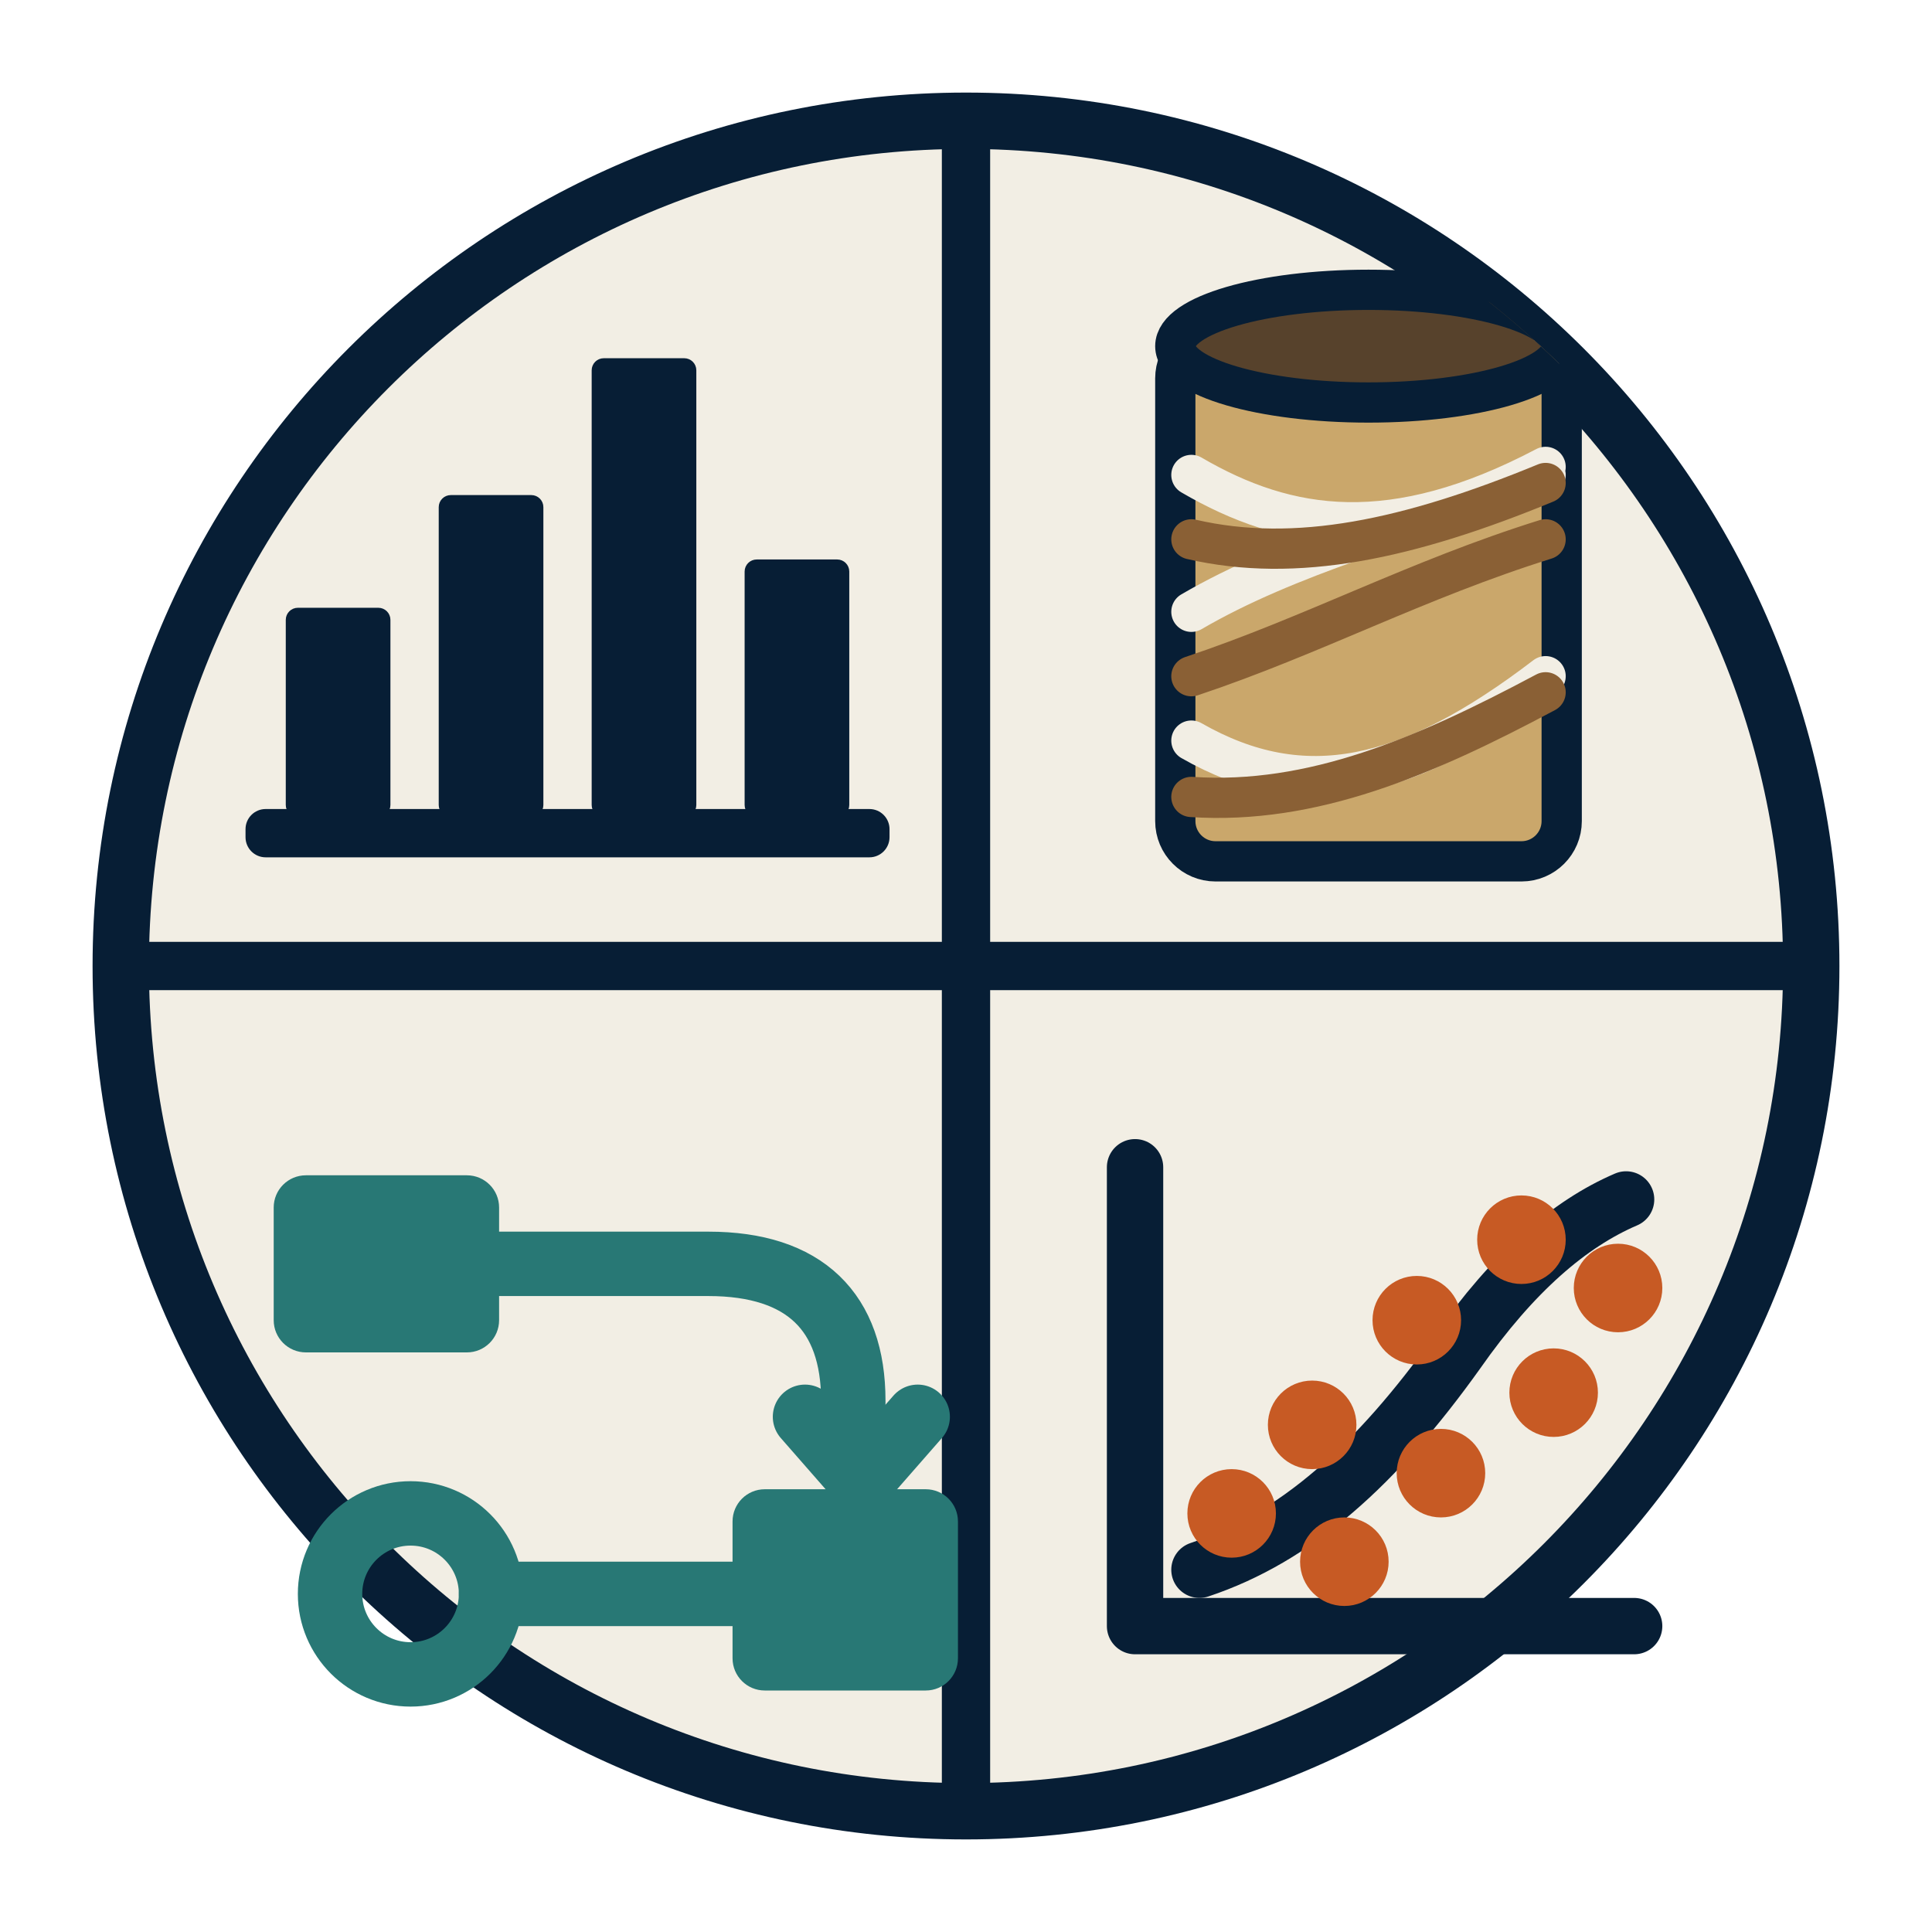
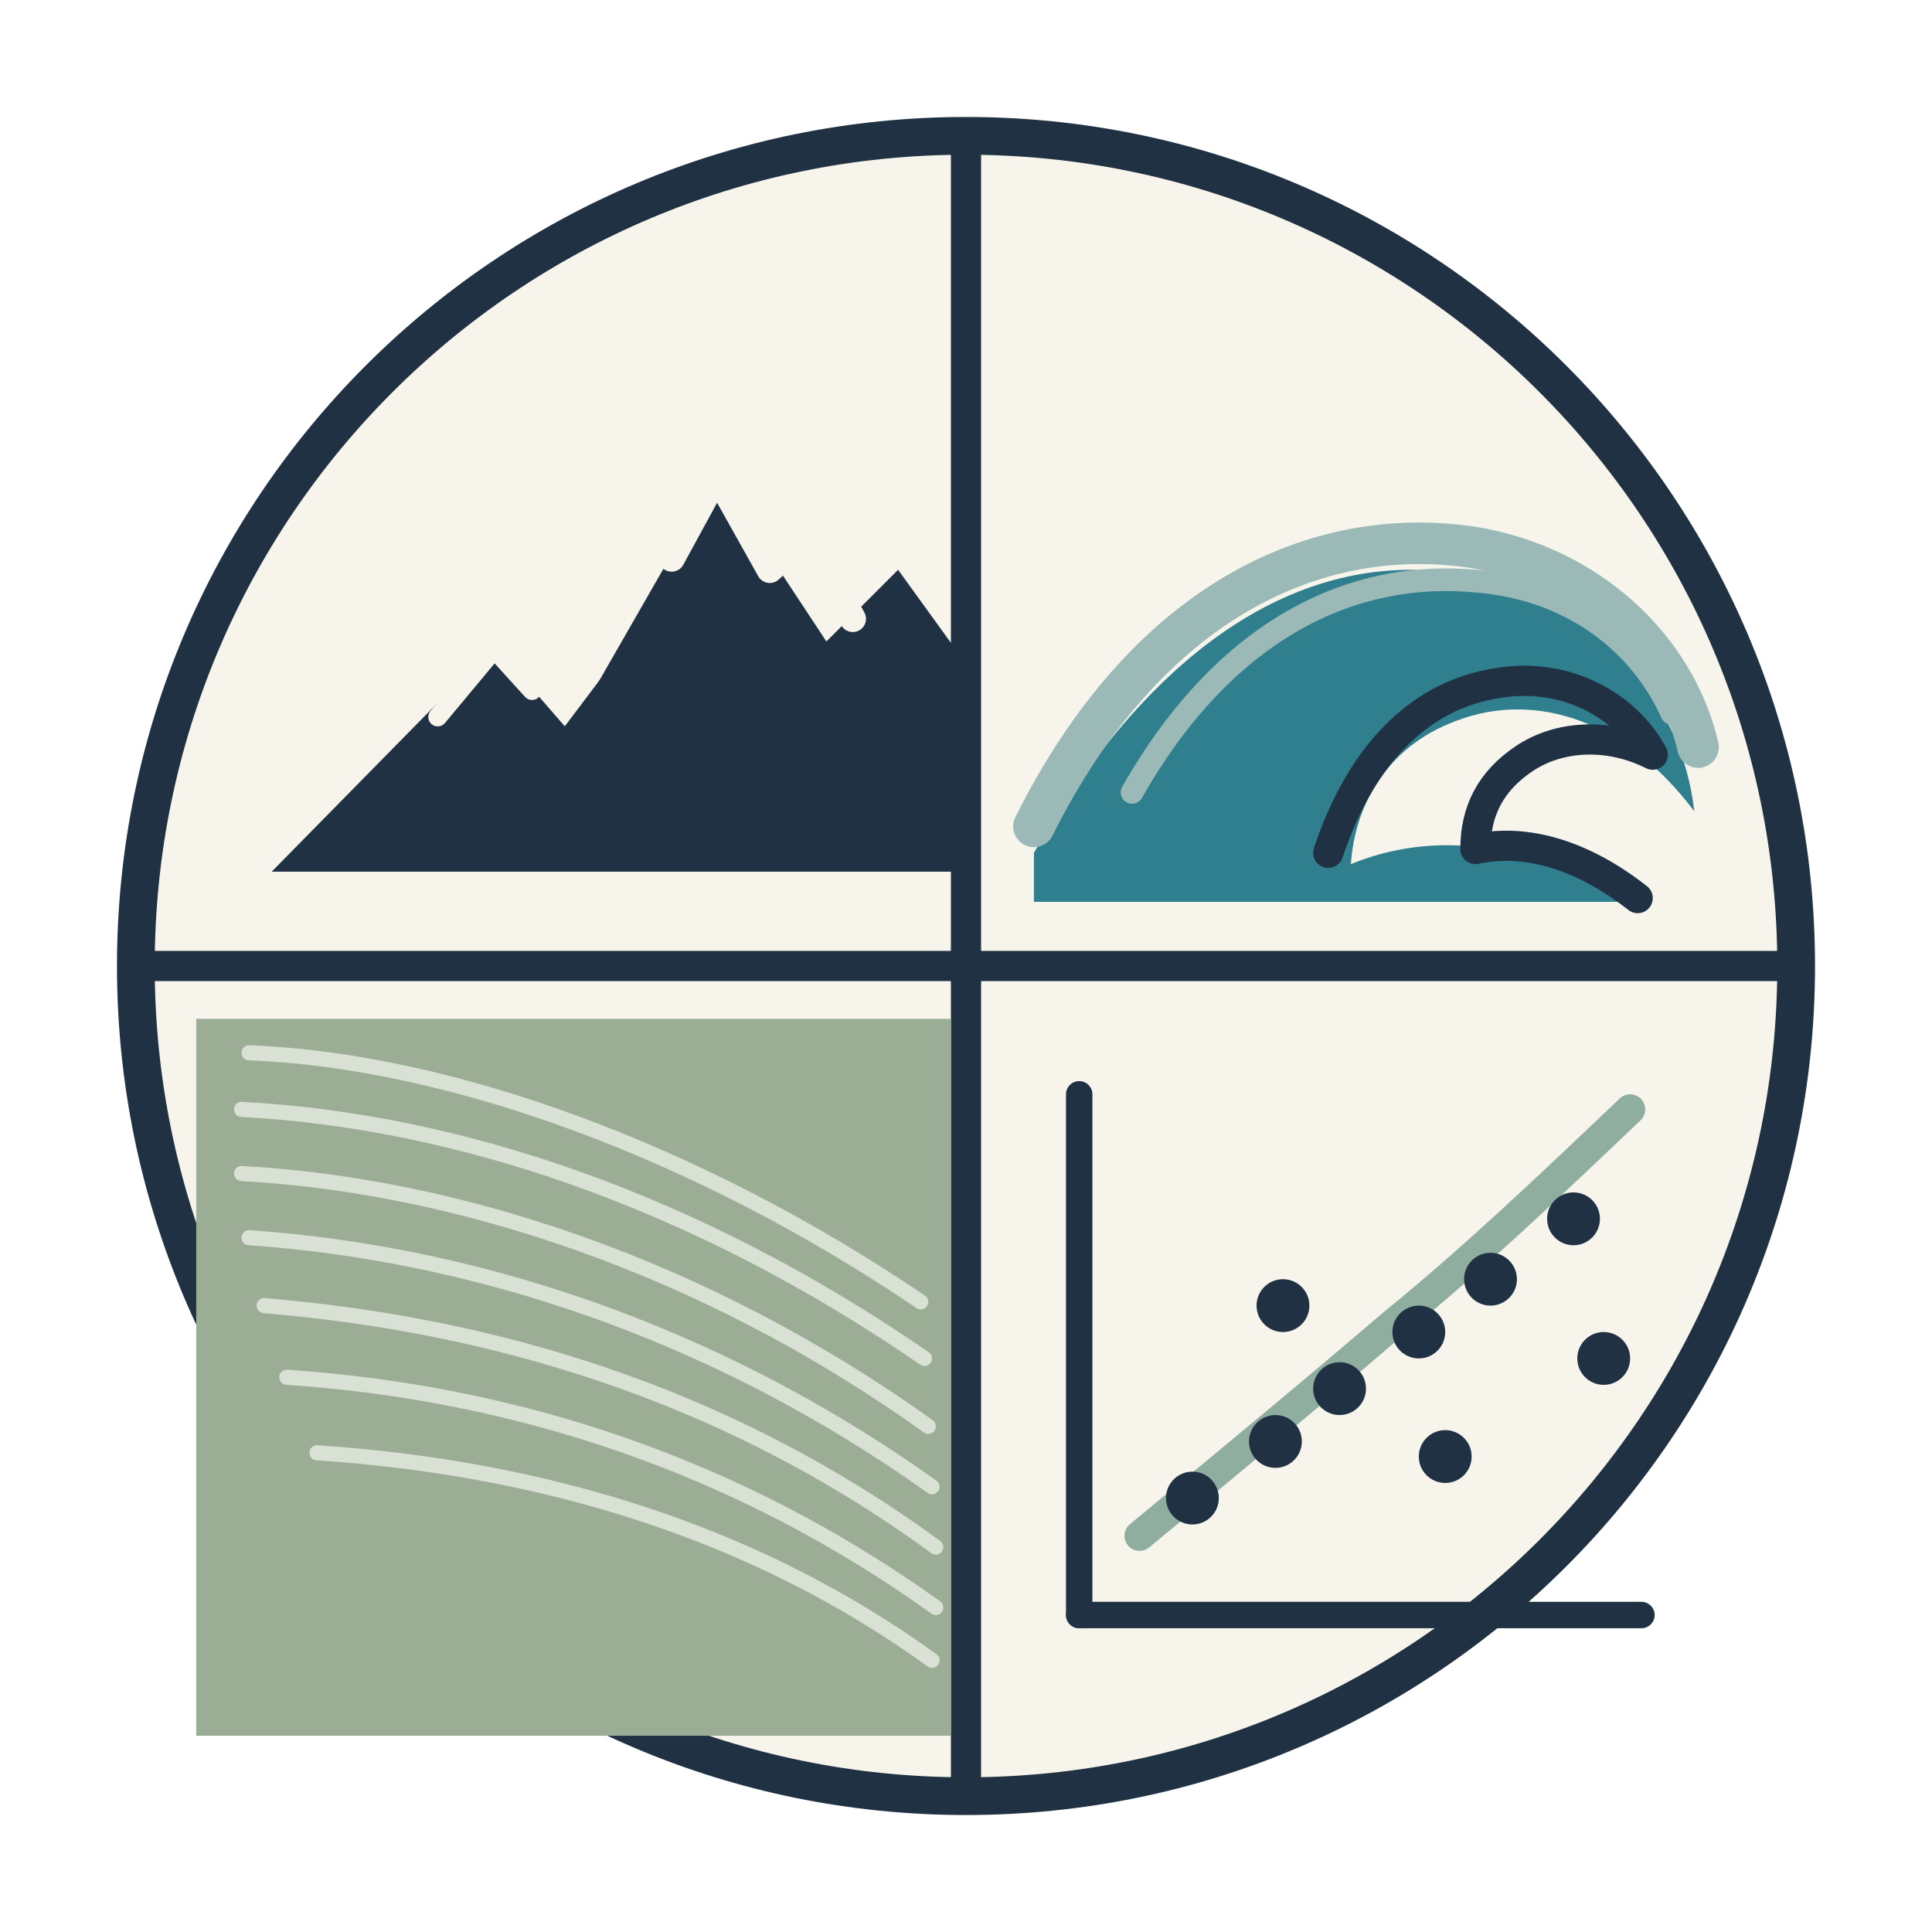
- <svg xmlns="http://www.w3.org/2000/svg" viewBox="0 0 240 240" role="img" aria-labelledby="title desc">
+ <svg xmlns="http://www.w3.org/2000/svg" viewBox="0 0 512 512" role="img" aria-labelledby="title desc">
  <defs>
-     <clipPath id="circle">
-       <circle cx="120" cy="120" r="105" />
+     <style>
+       .navy{stroke:#1f3143;fill:none;stroke-linecap:round;stroke-linejoin:round}
+       .navy-fill{fill:#1f3143}
+       .sage{fill:#9cad95}
+       .sage-line{stroke:#d9e0d4;fill:none;stroke-linecap:round}
+       .teal{fill:#2f7f8f}
+       .aqua{stroke:#9bbab7;fill:none;stroke-linecap:round}
+     </style>
+     <clipPath id="tl">
+       <rect x="52" y="52" width="204" height="204" />
    </clipPath>
-     <style>
-       .navy{stroke:#071e35;fill:#071e35}.teal{stroke:#287875;fill:#287875}.copper{stroke:#c75a24;fill:#c75a24}
-       .line{fill:none;stroke:#071e35;stroke-width:7;stroke-linecap:round;stroke-linejoin:round}
-     </style>
+     <clipPath id="tr">
+       <rect x="256" y="52" width="204" height="204" />
+     </clipPath>
+     <clipPath id="bl">
+       <rect x="52" y="256" width="204" height="204" />
+     </clipPath>
+     <clipPath id="br">
+       <rect x="256" y="256" width="204" height="204" />
+     </clipPath>
  </defs>
-   <circle cx="120" cy="120" r="105" fill="#f2eee4" stroke="#071e35" stroke-width="7" />
-   <path d="M120 15V225M15 120H225" stroke="#071e35" stroke-width="6" />
-   <g class="navy">
-     <rect x="36" y="76" width="12" height="25" rx="1" />
-     <rect x="55" y="62" width="12" height="39" rx="1" />
-     <rect x="74" y="45" width="12" height="56" rx="1" />
-     <rect x="93" y="70" width="12" height="31" rx="1" />
-     <rect x="31" y="101" width="79" height="5" rx="2" />
+   <circle cx="256" cy="256" r="220" fill="#f7f4ec" stroke="#1f3143" stroke-width="10" />
+   <line x1="256" y1="36" x2="256" y2="476" class="navy" stroke-width="8" />
+   <line x1="36" y1="256" x2="476" y2="256" class="navy" stroke-width="8" />
+   <g clip-path="url(#tl)">
+     <path d="M72 231 L131 171 L151 194 L190 126 L219 170 L238 151 L272 198 L286 231 Z" class="navy-fill" />
+     <path d="M103 214 L132 184 L147 201 L190 144 L214 180 L232 162 L264 205" class="navy" stroke-width="6" />
+     <path d="M178 148 L190 126 L204 151 L214 142 L226 164" stroke="#f7f4ec" fill="none" stroke-width="7" stroke-linecap="round" stroke-linejoin="round" />
+     <path d="M116 190 L131 172 L141 183" stroke="#f7f4ec" fill="none" stroke-width="5" stroke-linecap="round" stroke-linejoin="round" />
  </g>
-   <g clip-path="url(#circle)">
-     <rect x="146" y="42" width="48" height="65" rx="5" fill="#caa76b" stroke="#071e35" stroke-width="5" />
-     <ellipse cx="170" cy="43" rx="24" ry="7" fill="#57422c" stroke="#071e35" stroke-width="5" />
-     <path d="M148 59c12 7 25 9 44-1M148 76c12-7 27-11 44-17M148 92c14 8 27 5 44-8" fill="none" stroke="#f2eee4" stroke-width="5" stroke-linecap="round" />
-     <path d="M148 67c13 3 27 0 44-7M148 84c15-5 28-12 44-17M148 99c15 1 29-5 44-13" fill="none" stroke="#8a6035" stroke-width="5" stroke-linecap="round" />
+   <g clip-path="url(#tr)">
+     <path d="M274 226 C298 184 332 151 374 151 C413 151 445 179 449 215 C431 191 407 183 386 191 C367 198 359 214 358 229 C380 220 405 223 430 239 L274 239 Z" class="teal" />
+     <path d="M274 219 C304 159 349 139 390 145 C421 150 444 172 450 198" class="aqua" stroke-width="11" />
+     <path d="M300 210 C325 166 359 151 391 154 C417 156 435 171 443 189" class="aqua" stroke-width="6" />
+     <path d="M352 226 C361 199 377 184 397 181 C415 178 431 187 438 200 C426 194 413 195 404 201 C395 207 391 215 391 225 C405 222 420 227 434 238" class="navy" stroke-width="8" />
  </g>
-   <g fill="none" stroke="#287875" stroke-width="8" stroke-linecap="round" stroke-linejoin="round">
-     <rect x="34" y="146" width="28" height="22" rx="4" fill="#287875" stroke="none" />
-     <path d="M61 157h27c12 0 18 6 18 17v7" />
-     <path d="M100 176l7 8 7-8" />
-     <circle cx="51" cy="198" r="10" />
-     <path d="M61 198h30" />
-     <rect x="91" y="185" width="28" height="25" rx="4" fill="#287875" stroke="none" />
+   <g clip-path="url(#bl)">
+     <path d="M52 270 H252 V460 H52 Z" class="sage" />
+     <path d="M66 279 C119 281 185 305 244 345" class="sage-line" stroke-width="4" />
+     <path d="M64 294 C121 297 184 318 245 360" class="sage-line" stroke-width="4" />
+     <path d="M64 311 C120 314 186 335 246 378" class="sage-line" stroke-width="4" />
+     <path d="M66 328 C124 332 188 352 247 394" class="sage-line" stroke-width="4" />
+     <path d="M70 346 C130 351 192 369 248 410" class="sage-line" stroke-width="4" />
+     <path d="M76 365 C136 369 195 388 248 426" class="sage-line" stroke-width="4" />
+     <path d="M84 385 C144 389 200 406 247 440" class="sage-line" stroke-width="4" />
  </g>
-   <g>
-     <path d="M141 202V145M141 202H203" class="line" stroke-width="5" />
-     <path d="M149 195c12-4 22-13 32-27 7-10 14-16 21-19" class="line" stroke-width="5" />
-     <g class="copper" stroke="none">
-       <circle cx="153" cy="188" r="5" />
-       <circle cx="163" cy="177" r="5" />
-       <circle cx="167" cy="194" r="5" />
-       <circle cx="176" cy="164" r="5" />
-       <circle cx="179" cy="183" r="5" />
-       <circle cx="189" cy="154" r="5" />
-       <circle cx="193" cy="173" r="5" />
-       <circle cx="201" cy="160" r="5" />
+   <g clip-path="url(#br)">
+     <line x1="286" y1="428" x2="286" y2="290" class="navy" stroke-width="7" />
+     <line x1="286" y1="428" x2="435" y2="428" class="navy" stroke-width="7" />
+     <path d="M302 407 C325 388 348 369 369 351 C390 334 411 314 432 294" stroke="#8fae9f" fill="none" stroke-width="8" stroke-linecap="round" />
+     <g class="navy-fill">
+       <circle cx="316" cy="397" r="7" />
+       <circle cx="338" cy="382" r="7" />
+       <circle cx="355" cy="368" r="7" />
+       <circle cx="376" cy="353" r="7" />
+       <circle cx="395" cy="339" r="7" />
+       <circle cx="417" cy="323" r="7" />
+       <circle cx="340" cy="346" r="7" />
+       <circle cx="383" cy="386" r="7" />
+       <circle cx="425" cy="360" r="7" />
    </g>
  </g>
</svg>
